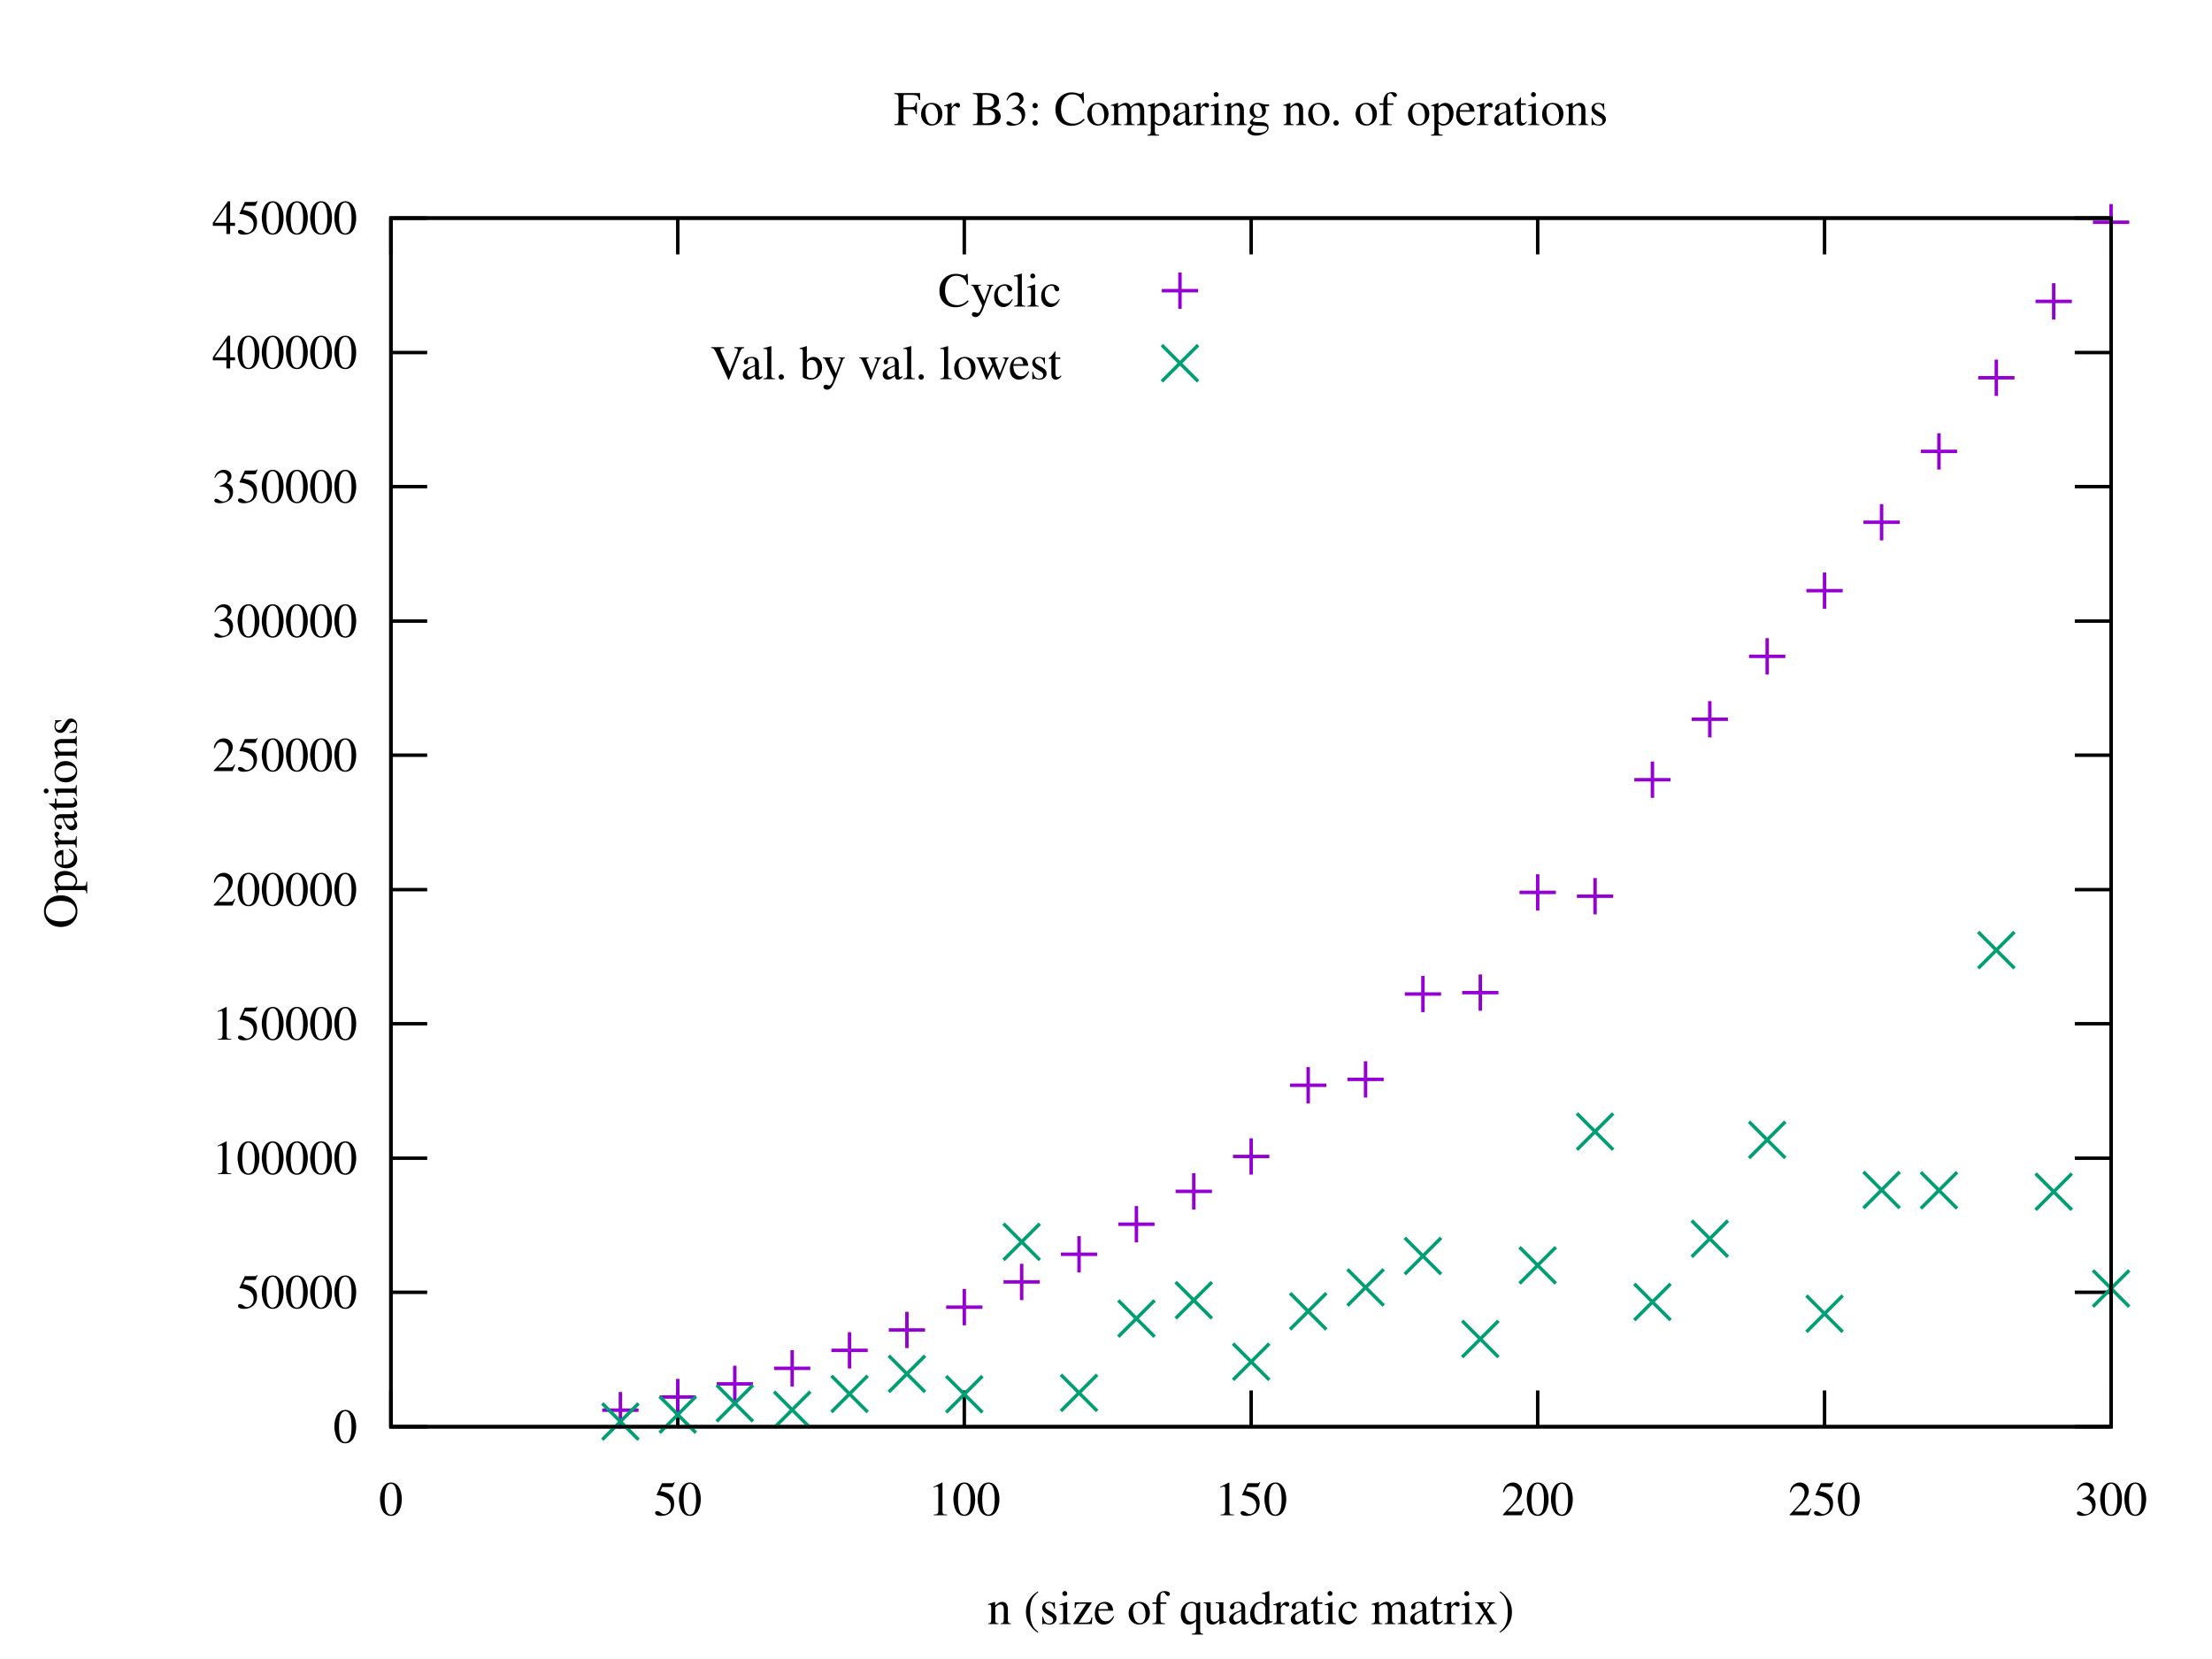
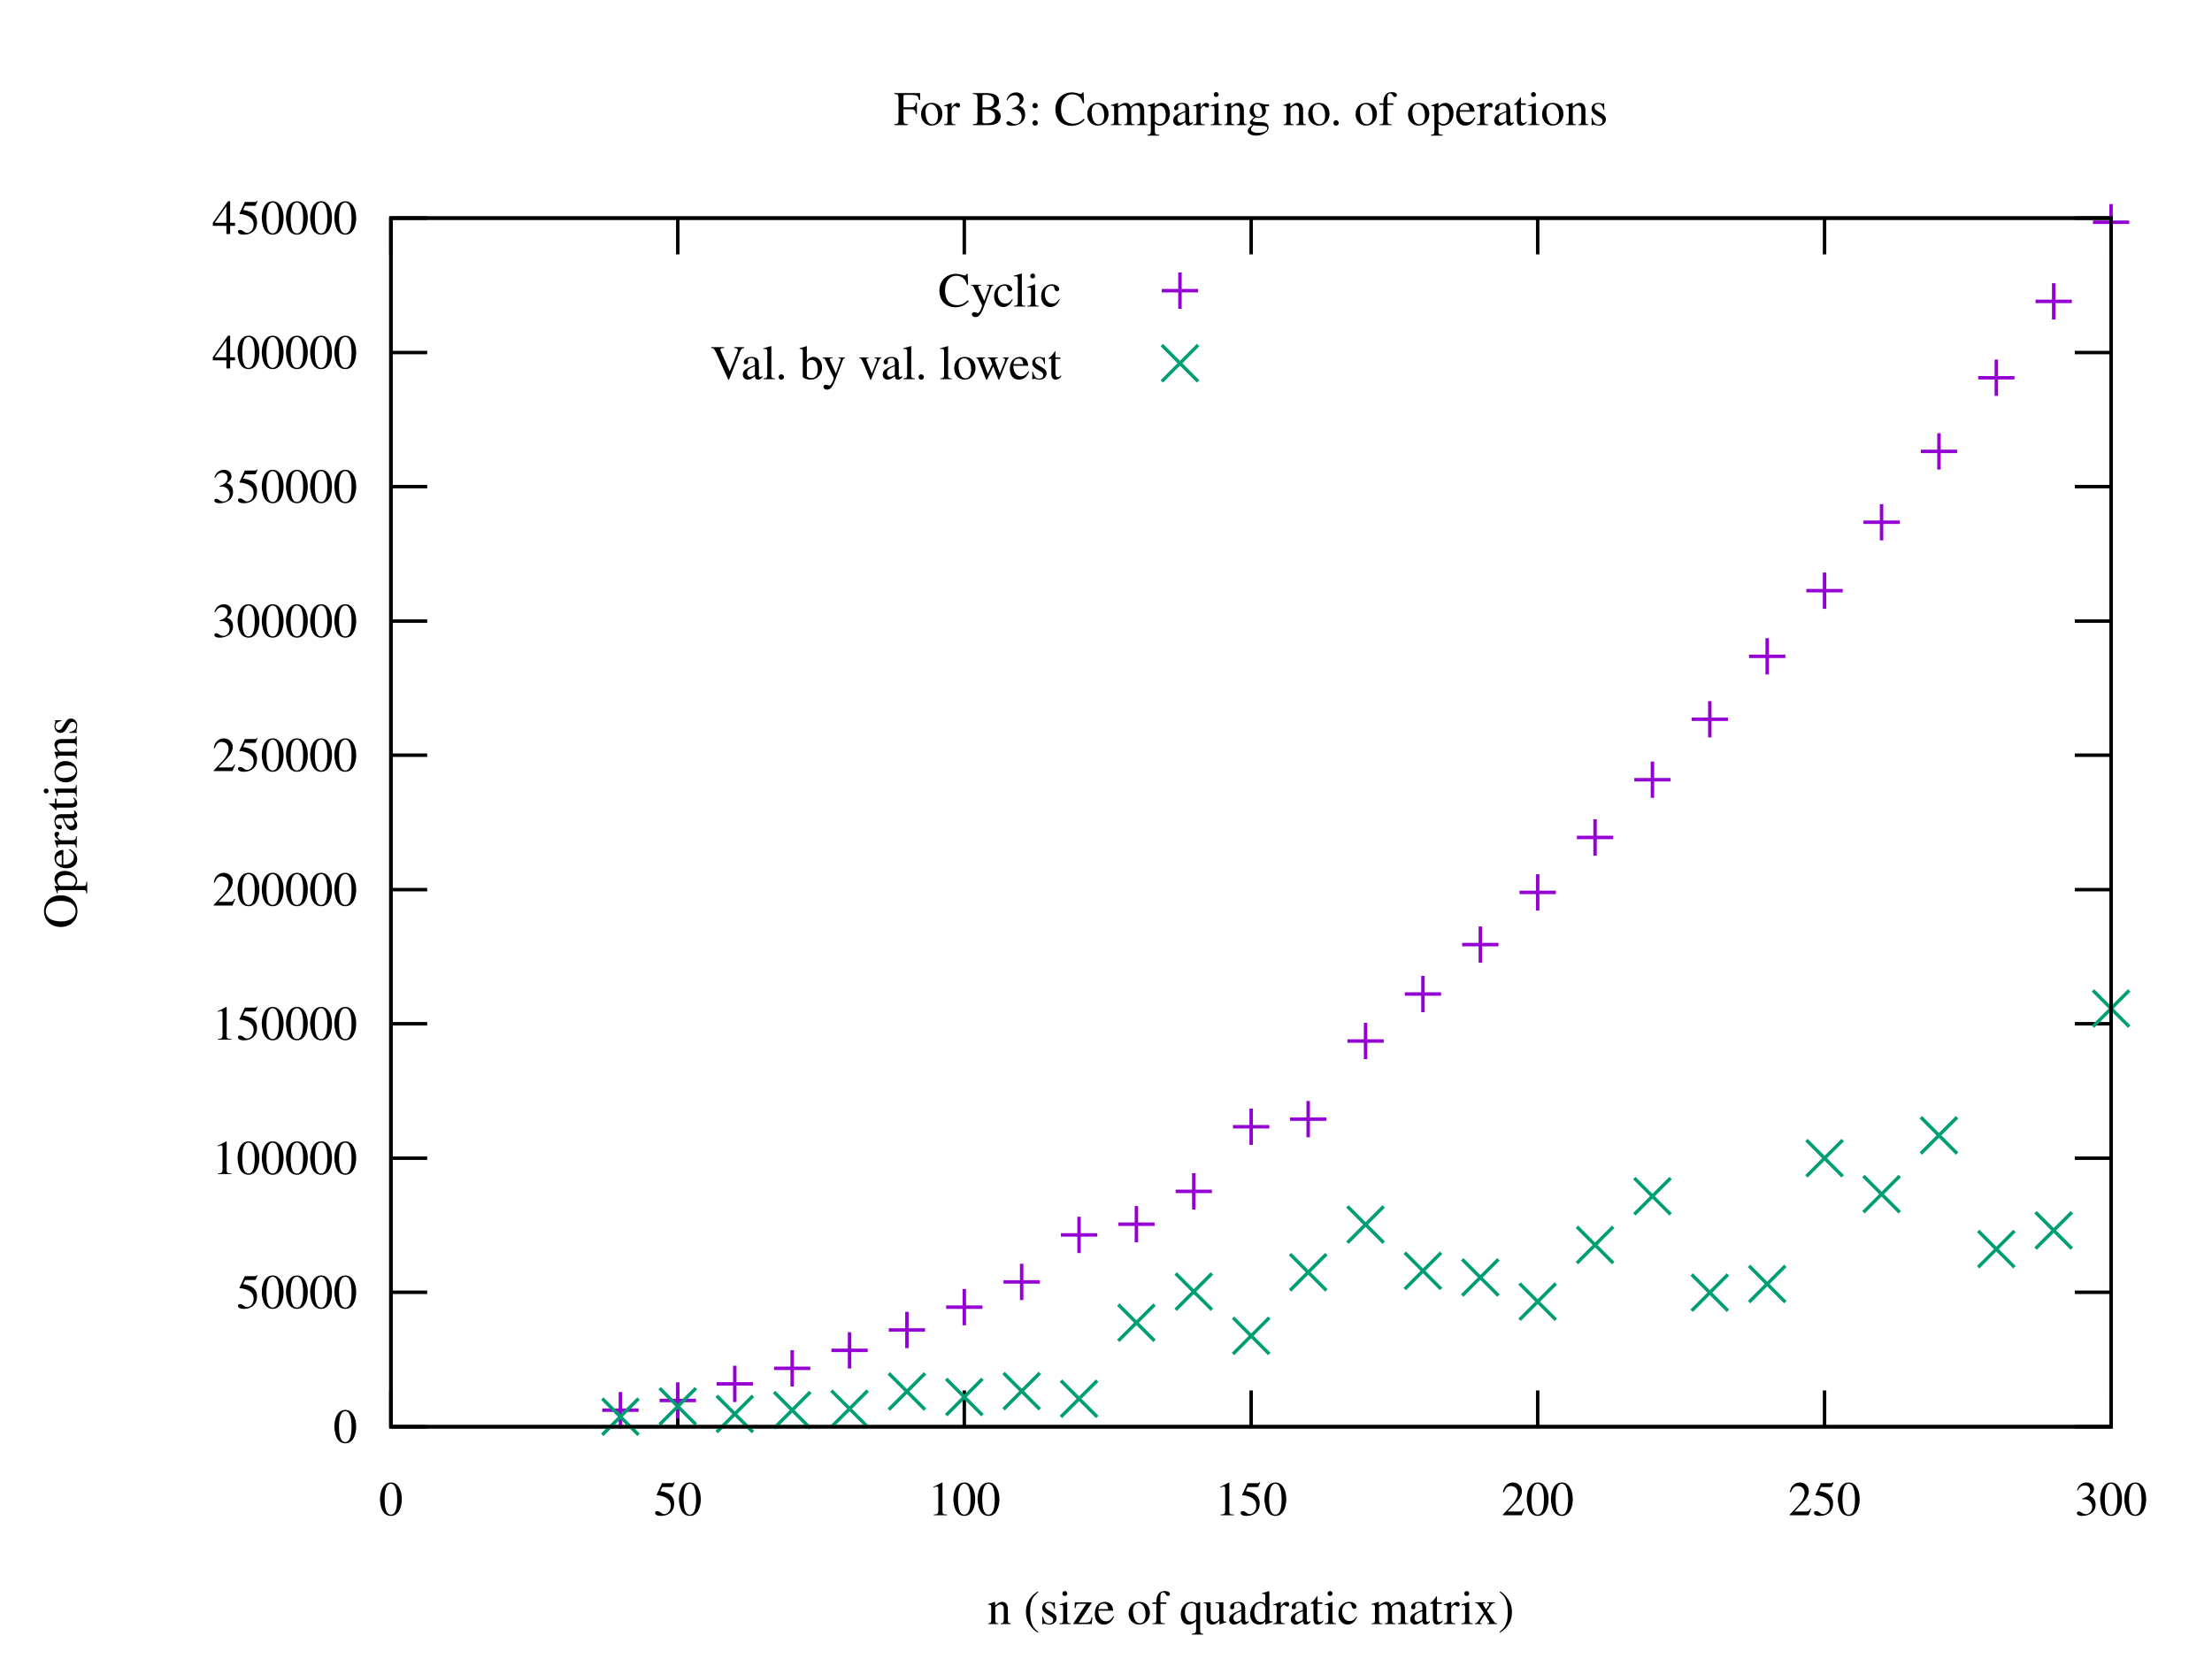
<svg xmlns="http://www.w3.org/2000/svg" xmlns:xlink="http://www.w3.org/1999/xlink" width="640" height="480" viewBox="0 0 640 480">
  <g id="gnuplot_canvas">
    <rect x="0" y="0" width="640" height="480" fill="#ffffff" />
    <defs>
      <circle id="gpDot" r="0.5" stroke-width="0.5" stroke="currentColor" />
      <path id="gpPt0" stroke-width="0.190" stroke="currentColor" d="M-1,0 h2 M0,-1 v2" />
      <path id="gpPt1" stroke-width="0.190" stroke="currentColor" d="M-1,-1 L1,1 M1,-1 L-1,1" />
      <path id="gpPt2" stroke-width="0.190" stroke="currentColor" d="M-1,0 L1,0 M0,-1 L0,1 M-1,-1 L1,1 M-1,1 L1,-1" />
      <rect id="gpPt3" stroke-width="0.190" stroke="currentColor" x="-1" y="-1" width="2" height="2" />
      <rect id="gpPt4" stroke-width="0.190" stroke="currentColor" fill="currentColor" x="-1" y="-1" width="2" height="2" />
      <circle id="gpPt5" stroke-width="0.190" stroke="currentColor" cx="0" cy="0" r="1" />
      <use xlink:href="#gpPt5" id="gpPt6" fill="currentColor" stroke="none" />
      <path id="gpPt7" stroke-width="0.190" stroke="currentColor" d="M0,-1.33 L-1.33,0.67 L1.33,0.67 z" />
      <use xlink:href="#gpPt7" id="gpPt8" fill="currentColor" stroke="none" />
      <use xlink:href="#gpPt7" id="gpPt9" stroke="currentColor" transform="rotate(180)" />
      <use xlink:href="#gpPt9" id="gpPt10" fill="currentColor" stroke="none" />
      <use xlink:href="#gpPt3" id="gpPt11" stroke="currentColor" transform="rotate(45)" />
      <use xlink:href="#gpPt11" id="gpPt12" fill="currentColor" stroke="none" />
      <path id="gpPt13" stroke-width="0.190" stroke="currentColor" d="M0,1.330 L1.265,0.411 L0.782,-1.067 L-0.782,-1.076 L-1.265,0.411 z" />
      <use xlink:href="#gpPt13" id="gpPt14" fill="currentColor" stroke="none" />
      <filter id="textbox" filterUnits="objectBoundingBox" x="0" y="0" height="1" width="1">
        <feFlood flood-color="#FFFFFF" flood-opacity="1" result="bgnd" />
        <feComposite in="SourceGraphic" in2="bgnd" operator="atop" />
      </filter>
      <filter id="greybox" filterUnits="objectBoundingBox" x="0" y="0" height="1" width="1">
        <feFlood flood-color="lightgrey" flood-opacity="1" result="grey" />
        <feComposite in="SourceGraphic" in2="grey" operator="atop" />
      </filter>
    </defs>
    <g fill="none" color="#FFFFFF" stroke="currentColor" stroke-width="1.00" stroke-linecap="butt" stroke-linejoin="miter">
</g>
    <g fill="none" color="black" stroke="currentColor" stroke-width="1.00" stroke-linecap="butt" stroke-linejoin="miter">
      <path stroke="black" d="M113.1,412.8 L123.6,412.8 M610.8,412.8 L600.3,412.8  " />
      <g transform="translate(103.4,417.4)" stroke="none" fill="black" font-family="times" font-size="14.00" text-anchor="end">
        <text>
          <tspan font-family="times"> 0</tspan>
        </text>
      </g>
    </g>
    <g fill="none" color="black" stroke="currentColor" stroke-width="1.00" stroke-linecap="butt" stroke-linejoin="miter">
      <path stroke="black" d="M113.1,373.9 L123.6,373.9 M610.8,373.9 L600.3,373.9  " />
      <g transform="translate(103.4,378.5)" stroke="none" fill="black" font-family="times" font-size="14.00" text-anchor="end">
        <text>
          <tspan font-family="times"> 50000</tspan>
        </text>
      </g>
    </g>
    <g fill="none" color="black" stroke="currentColor" stroke-width="1.00" stroke-linecap="butt" stroke-linejoin="miter">
      <path stroke="black" d="M113.1,335.1 L123.6,335.1 M610.8,335.1 L600.3,335.1  " />
      <g transform="translate(103.4,339.7)" stroke="none" fill="black" font-family="times" font-size="14.00" text-anchor="end">
        <text>
          <tspan font-family="times"> 100000</tspan>
        </text>
      </g>
    </g>
    <g fill="none" color="black" stroke="currentColor" stroke-width="1.00" stroke-linecap="butt" stroke-linejoin="miter">
      <path stroke="black" d="M113.1,296.2 L123.6,296.2 M610.8,296.2 L600.3,296.2  " />
      <g transform="translate(103.4,300.8)" stroke="none" fill="black" font-family="times" font-size="14.00" text-anchor="end">
        <text>
          <tspan font-family="times"> 150000</tspan>
        </text>
      </g>
    </g>
    <g fill="none" color="black" stroke="currentColor" stroke-width="1.00" stroke-linecap="butt" stroke-linejoin="miter">
      <path stroke="black" d="M113.1,257.4 L123.6,257.4 M610.8,257.4 L600.3,257.4  " />
      <g transform="translate(103.4,262.0)" stroke="none" fill="black" font-family="times" font-size="14.00" text-anchor="end">
        <text>
          <tspan font-family="times"> 200000</tspan>
        </text>
      </g>
    </g>
    <g fill="none" color="black" stroke="currentColor" stroke-width="1.00" stroke-linecap="butt" stroke-linejoin="miter">
      <path stroke="black" d="M113.1,218.5 L123.6,218.5 M610.8,218.5 L600.3,218.5  " />
      <g transform="translate(103.4,223.1)" stroke="none" fill="black" font-family="times" font-size="14.00" text-anchor="end">
        <text>
          <tspan font-family="times"> 250000</tspan>
        </text>
      </g>
    </g>
    <g fill="none" color="black" stroke="currentColor" stroke-width="1.00" stroke-linecap="butt" stroke-linejoin="miter">
      <path stroke="black" d="M113.1,179.7 L123.6,179.7 M610.8,179.7 L600.3,179.7  " />
      <g transform="translate(103.4,184.3)" stroke="none" fill="black" font-family="times" font-size="14.00" text-anchor="end">
        <text>
          <tspan font-family="times"> 300000</tspan>
        </text>
      </g>
    </g>
    <g fill="none" color="black" stroke="currentColor" stroke-width="1.00" stroke-linecap="butt" stroke-linejoin="miter">
      <path stroke="black" d="M113.1,140.8 L123.6,140.8 M610.8,140.8 L600.3,140.8  " />
      <g transform="translate(103.4,145.4)" stroke="none" fill="black" font-family="times" font-size="14.00" text-anchor="end">
        <text>
          <tspan font-family="times"> 350000</tspan>
        </text>
      </g>
    </g>
    <g fill="none" color="black" stroke="currentColor" stroke-width="1.00" stroke-linecap="butt" stroke-linejoin="miter">
      <path stroke="black" d="M113.1,102.0 L123.6,102.0 M610.8,102.0 L600.3,102.0  " />
      <g transform="translate(103.4,106.6)" stroke="none" fill="black" font-family="times" font-size="14.00" text-anchor="end">
        <text>
          <tspan font-family="times"> 400000</tspan>
        </text>
      </g>
    </g>
    <g fill="none" color="black" stroke="currentColor" stroke-width="1.00" stroke-linecap="butt" stroke-linejoin="miter">
      <path stroke="black" d="M113.1,63.1 L123.6,63.1 M610.8,63.1 L600.3,63.1  " />
      <g transform="translate(103.4,67.7)" stroke="none" fill="black" font-family="times" font-size="14.00" text-anchor="end">
        <text>
          <tspan font-family="times"> 450000</tspan>
        </text>
      </g>
    </g>
    <g fill="none" color="black" stroke="currentColor" stroke-width="1.00" stroke-linecap="butt" stroke-linejoin="miter">
      <path stroke="black" d="M113.1,412.8 L113.1,402.3 M113.1,63.1 L113.1,73.6  " />
      <g transform="translate(113.1,438.4)" stroke="none" fill="black" font-family="times" font-size="14.00" text-anchor="middle">
        <text>
          <tspan font-family="times"> 0</tspan>
        </text>
      </g>
    </g>
    <g fill="none" color="black" stroke="currentColor" stroke-width="1.00" stroke-linecap="butt" stroke-linejoin="miter">
      <path stroke="black" d="M196.1,412.8 L196.1,402.3 M196.1,63.1 L196.1,73.6  " />
      <g transform="translate(196.1,438.4)" stroke="none" fill="black" font-family="times" font-size="14.00" text-anchor="middle">
        <text>
          <tspan font-family="times"> 50</tspan>
        </text>
      </g>
    </g>
    <g fill="none" color="black" stroke="currentColor" stroke-width="1.00" stroke-linecap="butt" stroke-linejoin="miter">
      <path stroke="black" d="M279.0,412.8 L279.0,402.3 M279.0,63.1 L279.0,73.6  " />
      <g transform="translate(279.0,438.4)" stroke="none" fill="black" font-family="times" font-size="14.00" text-anchor="middle">
        <text>
          <tspan font-family="times"> 100</tspan>
        </text>
      </g>
    </g>
    <g fill="none" color="black" stroke="currentColor" stroke-width="1.00" stroke-linecap="butt" stroke-linejoin="miter">
      <path stroke="black" d="M362.0,412.8 L362.0,402.3 M362.0,63.1 L362.0,73.6  " />
      <g transform="translate(362.0,438.4)" stroke="none" fill="black" font-family="times" font-size="14.00" text-anchor="middle">
        <text>
          <tspan font-family="times"> 150</tspan>
        </text>
      </g>
    </g>
    <g fill="none" color="black" stroke="currentColor" stroke-width="1.00" stroke-linecap="butt" stroke-linejoin="miter">
      <path stroke="black" d="M444.9,412.8 L444.9,402.3 M444.9,63.1 L444.9,73.6  " />
      <g transform="translate(444.9,438.4)" stroke="none" fill="black" font-family="times" font-size="14.00" text-anchor="middle">
        <text>
          <tspan font-family="times"> 200</tspan>
        </text>
      </g>
    </g>
    <g fill="none" color="black" stroke="currentColor" stroke-width="1.00" stroke-linecap="butt" stroke-linejoin="miter">
      <path stroke="black" d="M527.9,412.8 L527.9,402.3 M527.9,63.1 L527.9,73.6  " />
      <g transform="translate(527.9,438.4)" stroke="none" fill="black" font-family="times" font-size="14.00" text-anchor="middle">
        <text>
          <tspan font-family="times"> 250</tspan>
        </text>
      </g>
    </g>
    <g fill="none" color="black" stroke="currentColor" stroke-width="1.00" stroke-linecap="butt" stroke-linejoin="miter">
      <path stroke="black" d="M610.8,412.8 L610.8,402.3 M610.8,63.1 L610.8,73.6  " />
      <g transform="translate(610.8,438.4)" stroke="none" fill="black" font-family="times" font-size="14.00" text-anchor="middle">
        <text>
          <tspan font-family="times"> 300</tspan>
        </text>
      </g>
    </g>
    <g fill="none" color="black" stroke="currentColor" stroke-width="1.00" stroke-linecap="butt" stroke-linejoin="miter">
</g>
    <g fill="none" color="black" stroke="currentColor" stroke-width="1.00" stroke-linecap="butt" stroke-linejoin="miter">
      <path stroke="black" d="M113.1,63.1 L113.1,412.8 L610.8,412.8 L610.8,63.1 L113.1,63.1 Z  " />
    </g>
    <g fill="none" color="black" stroke="currentColor" stroke-width="1.00" stroke-linecap="butt" stroke-linejoin="miter">
      <g transform="translate(22.2,238.0) rotate(270)" stroke="none" fill="black" font-family="times" font-size="14.00" text-anchor="middle">
        <text>
          <tspan font-family="times">Operations</tspan>
        </text>
      </g>
    </g>
    <g fill="none" color="black" stroke="currentColor" stroke-width="1.00" stroke-linecap="butt" stroke-linejoin="miter">
      <g transform="translate(361.9,469.9)" stroke="none" fill="black" font-family="times" font-size="14.00" text-anchor="middle">
        <text>
          <tspan font-family="times">n (size of quadratic matrix)</tspan>
        </text>
      </g>
    </g>
    <g fill="none" color="black" stroke="currentColor" stroke-width="1.00" stroke-linecap="butt" stroke-linejoin="miter">
      <g transform="translate(361.9,36.2)" stroke="none" fill="black" font-family="times" font-size="14.00" text-anchor="middle">
        <text>
          <tspan font-family="times">For B3: Comparing no. of operations</tspan>
        </text>
      </g>
    </g>
    <g fill="none" color="black" stroke="currentColor" stroke-width="1.00" stroke-linecap="butt" stroke-linejoin="miter">
</g>
    <g id="gnuplot_plot_1">
      <g fill="none" color="black" stroke="currentColor" stroke-width="1.00" stroke-linecap="butt" stroke-linejoin="miter">
        <g transform="translate(307.1,88.7)" stroke="none" fill="black" font-family="times" font-size="14.00" text-anchor="end">
          <text>
            <tspan font-family="times">Cyclic</tspan>
          </text>
        </g>
      </g>
      <g fill="none" color="black" stroke="currentColor" stroke-width="1.00" stroke-linecap="butt" stroke-linejoin="miter">
        <use xlink:href="#gpPt0" transform="translate(179.5,408.0) scale(5.25)" color="rgb(148,   0, 211)" />
-         <use xlink:href="#gpPt0" transform="translate(196.1,404.2) scale(5.25)" color="rgb(148,   0, 211)" />
+         <use xlink:href="#gpPt0" transform="translate(196.1,405.2) scale(5.25)" color="rgb(148,   0, 211)" />
        <use xlink:href="#gpPt0" transform="translate(212.6,400.4) scale(5.25)" color="rgb(148,   0, 211)" />
        <use xlink:href="#gpPt0" transform="translate(229.2,395.9) scale(5.25)" color="rgb(148,   0, 211)" />
        <use xlink:href="#gpPt0" transform="translate(245.8,390.7) scale(5.25)" color="rgb(148,   0, 211)" />
        <use xlink:href="#gpPt0" transform="translate(262.4,384.8) scale(5.25)" color="rgb(148,   0, 211)" />
        <use xlink:href="#gpPt0" transform="translate(279.0,378.2) scale(5.25)" color="rgb(148,   0, 211)" />
        <use xlink:href="#gpPt0" transform="translate(295.6,370.9) scale(5.25)" color="rgb(148,   0, 211)" />
-         <use xlink:href="#gpPt0" transform="translate(312.2,362.9) scale(5.25)" color="rgb(148,   0, 211)" />
+         <use xlink:href="#gpPt0" transform="translate(312.2,357.3) scale(5.25)" color="rgb(148,   0, 211)" />
        <use xlink:href="#gpPt0" transform="translate(328.8,354.2) scale(5.25)" color="rgb(148,   0, 211)" />
        <use xlink:href="#gpPt0" transform="translate(345.4,344.7) scale(5.25)" color="rgb(148,   0, 211)" />
-         <use xlink:href="#gpPt0" transform="translate(362.0,334.6) scale(5.25)" color="rgb(148,   0, 211)" />
-         <use xlink:href="#gpPt0" transform="translate(378.5,314.0) scale(5.25)" color="rgb(148,   0, 211)" />
-         <use xlink:href="#gpPt0" transform="translate(395.1,312.3) scale(5.25)" color="rgb(148,   0, 211)" />
+         <use xlink:href="#gpPt0" transform="translate(362.0,326.0) scale(5.25)" color="rgb(148,   0, 211)" />
+         <use xlink:href="#gpPt0" transform="translate(378.5,323.8) scale(5.25)" color="rgb(148,   0, 211)" />
+         <use xlink:href="#gpPt0" transform="translate(395.1,301.2) scale(5.25)" color="rgb(148,   0, 211)" />
        <use xlink:href="#gpPt0" transform="translate(411.7,287.6) scale(5.25)" color="rgb(148,   0, 211)" />
-         <use xlink:href="#gpPt0" transform="translate(428.3,287.2) scale(5.25)" color="rgb(148,   0, 211)" />
+         <use xlink:href="#gpPt0" transform="translate(428.3,273.3) scale(5.25)" color="rgb(148,   0, 211)" />
        <use xlink:href="#gpPt0" transform="translate(444.9,258.2) scale(5.25)" color="rgb(148,   0, 211)" />
-         <use xlink:href="#gpPt0" transform="translate(461.5,259.3) scale(5.25)" color="rgb(148,   0, 211)" />
+         <use xlink:href="#gpPt0" transform="translate(461.5,242.3) scale(5.25)" color="rgb(148,   0, 211)" />
        <use xlink:href="#gpPt0" transform="translate(478.1,225.6) scale(5.25)" color="rgb(148,   0, 211)" />
        <use xlink:href="#gpPt0" transform="translate(494.7,208.1) scale(5.25)" color="rgb(148,   0, 211)" />
        <use xlink:href="#gpPt0" transform="translate(511.3,189.9) scale(5.25)" color="rgb(148,   0, 211)" />
        <use xlink:href="#gpPt0" transform="translate(527.9,170.9) scale(5.25)" color="rgb(148,   0, 211)" />
        <use xlink:href="#gpPt0" transform="translate(544.4,151.1) scale(5.25)" color="rgb(148,   0, 211)" />
        <use xlink:href="#gpPt0" transform="translate(561.0,130.6) scale(5.25)" color="rgb(148,   0, 211)" />
        <use xlink:href="#gpPt0" transform="translate(577.6,109.3) scale(5.25)" color="rgb(148,   0, 211)" />
        <use xlink:href="#gpPt0" transform="translate(594.2,87.2) scale(5.25)" color="rgb(148,   0, 211)" />
        <use xlink:href="#gpPt0" transform="translate(610.8,64.3) scale(5.25)" color="rgb(148,   0, 211)" />
        <use xlink:href="#gpPt0" transform="translate(341.4,84.1) scale(5.25)" color="rgb(148,   0, 211)" />
      </g>
    </g>
    <g id="gnuplot_plot_2">
      <g fill="none" color="black" stroke="currentColor" stroke-width="1.00" stroke-linecap="butt" stroke-linejoin="miter">
        <g transform="translate(307.1,109.7)" stroke="none" fill="black" font-family="times" font-size="14.00" text-anchor="end">
          <text>
            <tspan font-family="times">Val. by val. lowest</tspan>
          </text>
        </g>
      </g>
      <g fill="none" color="black" stroke="currentColor" stroke-width="1.00" stroke-linecap="butt" stroke-linejoin="miter">
-         <use xlink:href="#gpPt1" transform="translate(179.5,411.3) scale(5.25)" color="rgb(  0, 158, 115)" />
-         <use xlink:href="#gpPt1" transform="translate(196.1,409.3) scale(5.25)" color="rgb(  0, 158, 115)" />
-         <use xlink:href="#gpPt1" transform="translate(212.6,406.0) scale(5.25)" color="rgb(  0, 158, 115)" />
-         <use xlink:href="#gpPt1" transform="translate(229.2,407.9) scale(5.25)" color="rgb(  0, 158, 115)" />
-         <use xlink:href="#gpPt1" transform="translate(245.8,403.3) scale(5.25)" color="rgb(  0, 158, 115)" />
-         <use xlink:href="#gpPt1" transform="translate(262.4,397.5) scale(5.25)" color="rgb(  0, 158, 115)" />
-         <use xlink:href="#gpPt1" transform="translate(279.0,403.4) scale(5.25)" color="rgb(  0, 158, 115)" />
-         <use xlink:href="#gpPt1" transform="translate(295.6,359.3) scale(5.25)" color="rgb(  0, 158, 115)" />
-         <use xlink:href="#gpPt1" transform="translate(312.2,403.0) scale(5.25)" color="rgb(  0, 158, 115)" />
-         <use xlink:href="#gpPt1" transform="translate(328.8,381.5) scale(5.25)" color="rgb(  0, 158, 115)" />
-         <use xlink:href="#gpPt1" transform="translate(345.4,376.2) scale(5.25)" color="rgb(  0, 158, 115)" />
-         <use xlink:href="#gpPt1" transform="translate(362.0,394.0) scale(5.25)" color="rgb(  0, 158, 115)" />
-         <use xlink:href="#gpPt1" transform="translate(378.5,379.4) scale(5.25)" color="rgb(  0, 158, 115)" />
-         <use xlink:href="#gpPt1" transform="translate(395.1,372.5) scale(5.25)" color="rgb(  0, 158, 115)" />
-         <use xlink:href="#gpPt1" transform="translate(411.7,363.4) scale(5.25)" color="rgb(  0, 158, 115)" />
-         <use xlink:href="#gpPt1" transform="translate(428.3,387.4) scale(5.25)" color="rgb(  0, 158, 115)" />
-         <use xlink:href="#gpPt1" transform="translate(444.9,366.1) scale(5.25)" color="rgb(  0, 158, 115)" />
-         <use xlink:href="#gpPt1" transform="translate(461.5,327.4) scale(5.25)" color="rgb(  0, 158, 115)" />
-         <use xlink:href="#gpPt1" transform="translate(478.1,376.7) scale(5.25)" color="rgb(  0, 158, 115)" />
-         <use xlink:href="#gpPt1" transform="translate(494.7,358.4) scale(5.25)" color="rgb(  0, 158, 115)" />
-         <use xlink:href="#gpPt1" transform="translate(511.3,329.8) scale(5.25)" color="rgb(  0, 158, 115)" />
-         <use xlink:href="#gpPt1" transform="translate(527.9,380.1) scale(5.25)" color="rgb(  0, 158, 115)" />
-         <use xlink:href="#gpPt1" transform="translate(544.4,344.3) scale(5.25)" color="rgb(  0, 158, 115)" />
-         <use xlink:href="#gpPt1" transform="translate(561.0,344.4) scale(5.25)" color="rgb(  0, 158, 115)" />
-         <use xlink:href="#gpPt1" transform="translate(577.6,274.9) scale(5.25)" color="rgb(  0, 158, 115)" />
-         <use xlink:href="#gpPt1" transform="translate(594.2,344.8) scale(5.25)" color="rgb(  0, 158, 115)" />
-         <use xlink:href="#gpPt1" transform="translate(610.8,372.8) scale(5.25)" color="rgb(  0, 158, 115)" />
+         <use xlink:href="#gpPt1" transform="translate(179.5,409.9) scale(5.25)" color="rgb(  0, 158, 115)" />
+         <use xlink:href="#gpPt1" transform="translate(196.1,406.9) scale(5.25)" color="rgb(  0, 158, 115)" />
+         <use xlink:href="#gpPt1" transform="translate(212.6,409.1) scale(5.25)" color="rgb(  0, 158, 115)" />
+         <use xlink:href="#gpPt1" transform="translate(229.2,408.0) scale(5.25)" color="rgb(  0, 158, 115)" />
+         <use xlink:href="#gpPt1" transform="translate(245.8,407.6) scale(5.25)" color="rgb(  0, 158, 115)" />
+         <use xlink:href="#gpPt1" transform="translate(262.4,402.6) scale(5.25)" color="rgb(  0, 158, 115)" />
+         <use xlink:href="#gpPt1" transform="translate(279.0,404.2) scale(5.25)" color="rgb(  0, 158, 115)" />
+         <use xlink:href="#gpPt1" transform="translate(295.6,402.5) scale(5.25)" color="rgb(  0, 158, 115)" />
+         <use xlink:href="#gpPt1" transform="translate(312.2,404.7) scale(5.25)" color="rgb(  0, 158, 115)" />
+         <use xlink:href="#gpPt1" transform="translate(328.8,382.7) scale(5.25)" color="rgb(  0, 158, 115)" />
+         <use xlink:href="#gpPt1" transform="translate(345.4,373.7) scale(5.25)" color="rgb(  0, 158, 115)" />
+         <use xlink:href="#gpPt1" transform="translate(362.0,386.5) scale(5.25)" color="rgb(  0, 158, 115)" />
+         <use xlink:href="#gpPt1" transform="translate(378.5,368.1) scale(5.25)" color="rgb(  0, 158, 115)" />
+         <use xlink:href="#gpPt1" transform="translate(395.1,354.3) scale(5.25)" color="rgb(  0, 158, 115)" />
+         <use xlink:href="#gpPt1" transform="translate(411.7,367.7) scale(5.25)" color="rgb(  0, 158, 115)" />
+         <use xlink:href="#gpPt1" transform="translate(428.3,369.6) scale(5.25)" color="rgb(  0, 158, 115)" />
+         <use xlink:href="#gpPt1" transform="translate(444.9,376.6) scale(5.25)" color="rgb(  0, 158, 115)" />
+         <use xlink:href="#gpPt1" transform="translate(461.5,360.2) scale(5.25)" color="rgb(  0, 158, 115)" />
+         <use xlink:href="#gpPt1" transform="translate(478.1,346.1) scale(5.25)" color="rgb(  0, 158, 115)" />
+         <use xlink:href="#gpPt1" transform="translate(494.7,374.0) scale(5.25)" color="rgb(  0, 158, 115)" />
+         <use xlink:href="#gpPt1" transform="translate(511.3,371.5) scale(5.25)" color="rgb(  0, 158, 115)" />
+         <use xlink:href="#gpPt1" transform="translate(527.9,335.1) scale(5.25)" color="rgb(  0, 158, 115)" />
+         <use xlink:href="#gpPt1" transform="translate(544.4,345.5) scale(5.25)" color="rgb(  0, 158, 115)" />
+         <use xlink:href="#gpPt1" transform="translate(561.0,328.5) scale(5.25)" color="rgb(  0, 158, 115)" />
+         <use xlink:href="#gpPt1" transform="translate(577.6,361.4) scale(5.25)" color="rgb(  0, 158, 115)" />
+         <use xlink:href="#gpPt1" transform="translate(594.2,356.0) scale(5.25)" color="rgb(  0, 158, 115)" />
+         <use xlink:href="#gpPt1" transform="translate(610.8,291.8) scale(5.25)" color="rgb(  0, 158, 115)" />
        <use xlink:href="#gpPt1" transform="translate(341.4,105.1) scale(5.25)" color="rgb(  0, 158, 115)" />
      </g>
    </g>
    <g fill="none" color="#FFFFFF" stroke="rgb(  0, 158, 115)" stroke-width="2.00" stroke-linecap="butt" stroke-linejoin="miter">
</g>
    <g fill="none" color="black" stroke="currentColor" stroke-width="2.00" stroke-linecap="butt" stroke-linejoin="miter">
</g>
    <g fill="none" color="black" stroke="black" stroke-width="1.00" stroke-linecap="butt" stroke-linejoin="miter">
</g>
    <g fill="none" color="black" stroke="currentColor" stroke-width="1.00" stroke-linecap="butt" stroke-linejoin="miter">
      <path stroke="black" d="M113.1,63.1 L113.1,412.8 L610.8,412.8 L610.8,63.1 L113.1,63.1 Z  " />
    </g>
    <g fill="none" color="black" stroke="currentColor" stroke-width="1.00" stroke-linecap="butt" stroke-linejoin="miter">
</g>
  </g>
</svg>
